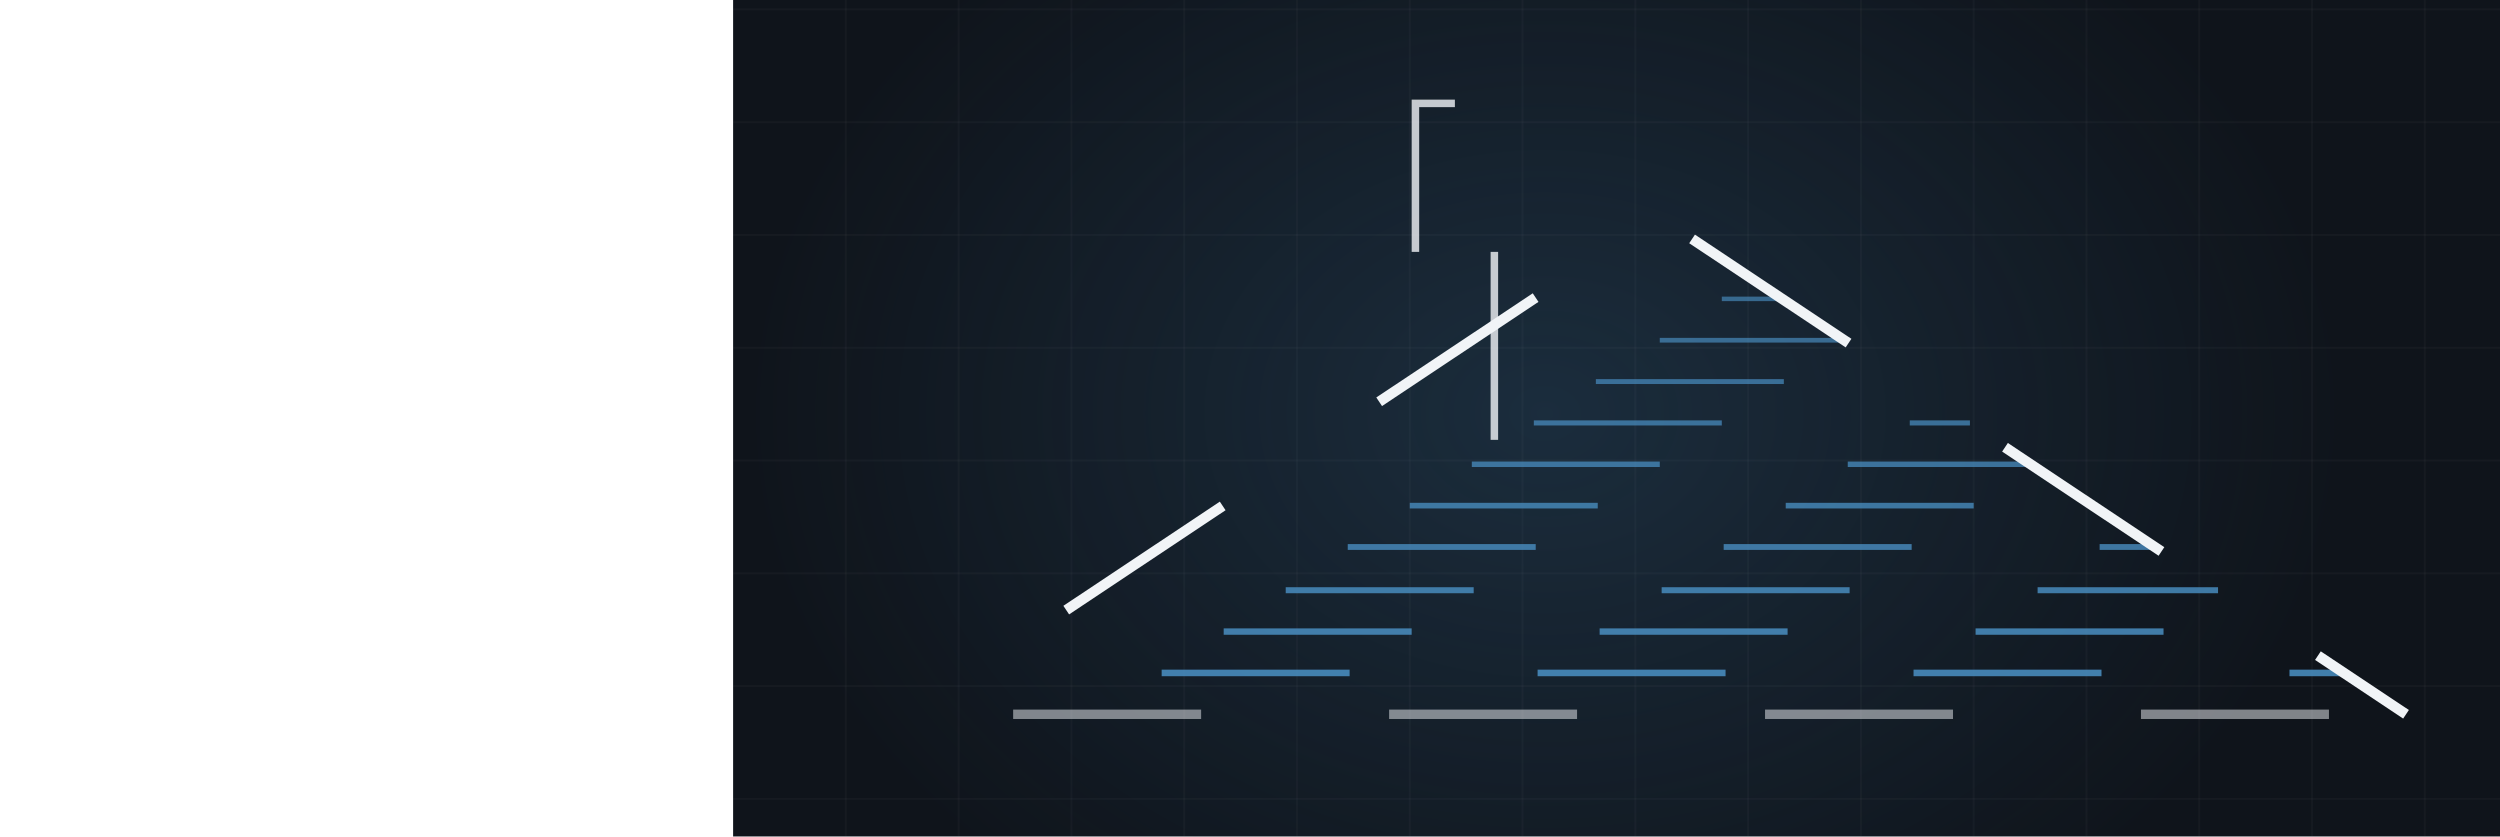
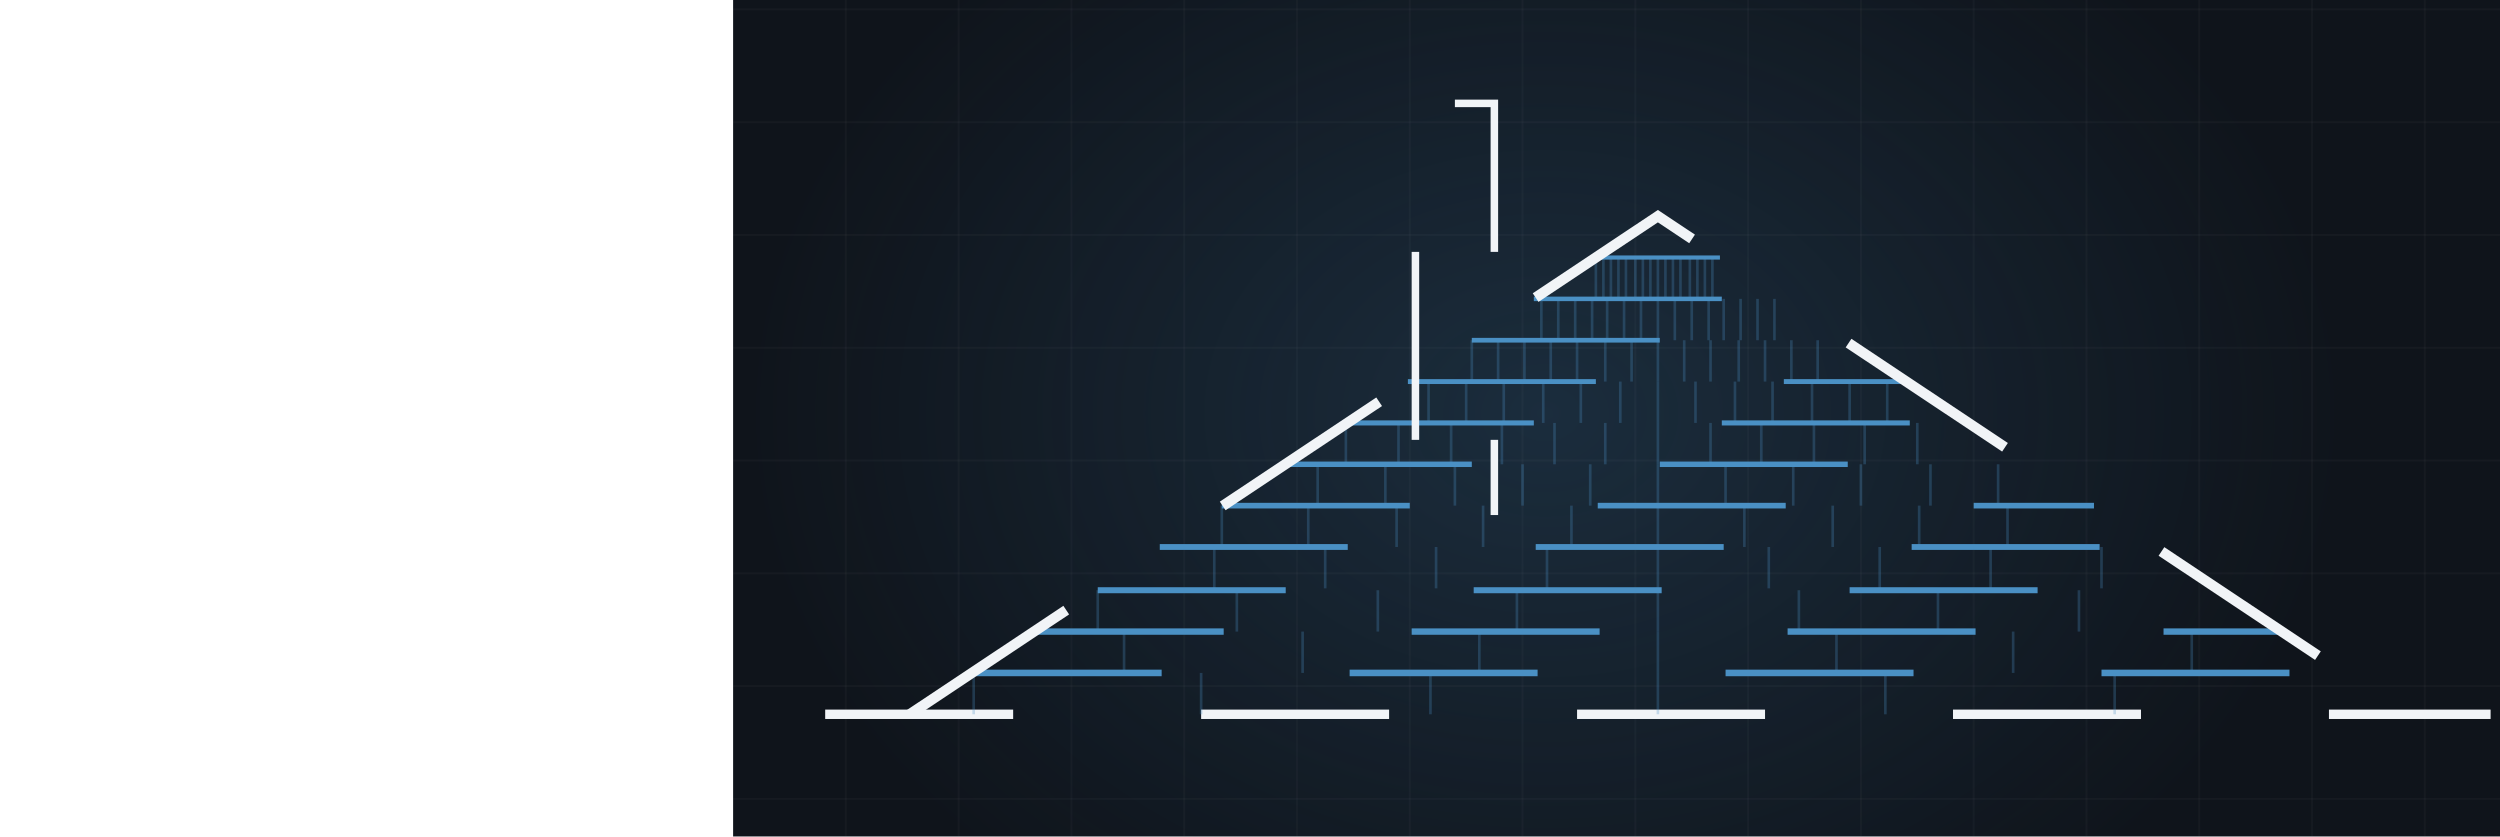
<svg xmlns="http://www.w3.org/2000/svg" viewBox="-390 235 1330 445" width="1330" height="445" preserveAspectRatio="xMidYMid slice" role="img" aria-label="gable roof with shingle courses">
  <defs>
    <radialGradient id="glow">
      <stop offset="0%" stop-color="#4a90c4" stop-opacity=".20" />
      <stop offset="100%" stop-color="#4a90c4" stop-opacity="0" />
    </radialGradient>
  </defs>
-   <style>.dw{stroke-dasharray:100;stroke-dashoffset:100;animation:dw 12.69s ease-in-out infinite}@keyframes dw{0%{stroke-dashoffset:100}24%{stroke-dashoffset:0}84%{stroke-dashoffset:0;opacity:1}95%{stroke-dashoffset:0;opacity:0}100%{stroke-dashoffset:100;opacity:0}}.tab{opacity:0;animation:tb 12.69s ease-in-out infinite}@keyframes tb{0%,18%{opacity:0}34%{opacity:.28}84%{opacity:.28}95%,100%{opacity:0}}@media (prefers-reduced-motion: reduce){*{animation:none!important}.dw{stroke-dashoffset:0!important}[class]{opacity:1!important}}</style>
+   <style>.dw{stroke-dasharray:100;stroke-dashoffset:100;animation:dw 12.69s ease-in-out infinite}@keyframes dw{0%{stroke-dashoffset:100}24%{stroke-dashoffset:0}84%{stroke-dashoffset:0;opacity:1}95%{stroke-dashoffset:0;opacity:0}100%{stroke-dashoffset:100;opacity:0}}.tab{opacity:0;animation:tb 12.69s ease-in-out infinite}@keyframes tb{0%,18%{opacity:0}34%{opacity:.28}84%{opacity:.28}95%,100%{opacity:0}}@media (prefers-reduced-motion: reduce){*{animation:none!important}.dw{stroke-dashoffset:0!important}[class]{opacity:1!important}}/*rest-state*/.dw{stroke-dashoffset:0;opacity:1}.tab{opacity:0.28}</style>
  <rect width="1200" height="900" fill="#0f141b" />
  <line x1="0" y1="0" x2="0" y2="900" stroke="#f1f4f7" stroke-width="1" opacity=".028" />
  <line x1="60" y1="0" x2="60" y2="900" stroke="#f1f4f7" stroke-width="1" opacity=".028" />
  <line x1="120" y1="0" x2="120" y2="900" stroke="#f1f4f7" stroke-width="1" opacity=".028" />
  <line x1="180" y1="0" x2="180" y2="900" stroke="#f1f4f7" stroke-width="1" opacity=".028" />
  <line x1="240" y1="0" x2="240" y2="900" stroke="#f1f4f7" stroke-width="1" opacity=".028" />
  <line x1="300" y1="0" x2="300" y2="900" stroke="#f1f4f7" stroke-width="1" opacity=".028" />
  <line x1="360" y1="0" x2="360" y2="900" stroke="#f1f4f7" stroke-width="1" opacity=".028" />
  <line x1="420" y1="0" x2="420" y2="900" stroke="#f1f4f7" stroke-width="1" opacity=".028" />
  <line x1="480" y1="0" x2="480" y2="900" stroke="#f1f4f7" stroke-width="1" opacity=".028" />
  <line x1="540" y1="0" x2="540" y2="900" stroke="#f1f4f7" stroke-width="1" opacity=".028" />
  <line x1="600" y1="0" x2="600" y2="900" stroke="#f1f4f7" stroke-width="1" opacity=".028" />
  <line x1="660" y1="0" x2="660" y2="900" stroke="#f1f4f7" stroke-width="1" opacity=".028" />
  <line x1="720" y1="0" x2="720" y2="900" stroke="#f1f4f7" stroke-width="1" opacity=".028" />
  <line x1="780" y1="0" x2="780" y2="900" stroke="#f1f4f7" stroke-width="1" opacity=".028" />
  <line x1="840" y1="0" x2="840" y2="900" stroke="#f1f4f7" stroke-width="1" opacity=".028" />
  <line x1="900" y1="0" x2="900" y2="900" stroke="#f1f4f7" stroke-width="1" opacity=".028" />
  <line x1="960" y1="0" x2="960" y2="900" stroke="#f1f4f7" stroke-width="1" opacity=".028" />
  <line x1="1020" y1="0" x2="1020" y2="900" stroke="#f1f4f7" stroke-width="1" opacity=".028" />
  <line x1="1080" y1="0" x2="1080" y2="900" stroke="#f1f4f7" stroke-width="1" opacity=".028" />
  <line x1="1140" y1="0" x2="1140" y2="900" stroke="#f1f4f7" stroke-width="1" opacity=".028" />
  <line x1="1200" y1="0" x2="1200" y2="900" stroke="#f1f4f7" stroke-width="1" opacity=".028" />
  <line x1="0" y1="0" x2="1200" y2="0" stroke="#f1f4f7" stroke-width="1" opacity=".028" />
  <line x1="0" y1="60" x2="1200" y2="60" stroke="#f1f4f7" stroke-width="1" opacity=".028" />
  <line x1="0" y1="120" x2="1200" y2="120" stroke="#f1f4f7" stroke-width="1" opacity=".028" />
  <line x1="0" y1="180" x2="1200" y2="180" stroke="#f1f4f7" stroke-width="1" opacity=".028" />
  <line x1="0" y1="240" x2="1200" y2="240" stroke="#f1f4f7" stroke-width="1" opacity=".028" />
  <line x1="0" y1="300" x2="1200" y2="300" stroke="#f1f4f7" stroke-width="1" opacity=".028" />
  <line x1="0" y1="360" x2="1200" y2="360" stroke="#f1f4f7" stroke-width="1" opacity=".028" />
  <line x1="0" y1="420" x2="1200" y2="420" stroke="#f1f4f7" stroke-width="1" opacity=".028" />
  <line x1="0" y1="480" x2="1200" y2="480" stroke="#f1f4f7" stroke-width="1" opacity=".028" />
  <line x1="0" y1="540" x2="1200" y2="540" stroke="#f1f4f7" stroke-width="1" opacity=".028" />
  <line x1="0" y1="600" x2="1200" y2="600" stroke="#f1f4f7" stroke-width="1" opacity=".028" />
  <line x1="0" y1="660" x2="1200" y2="660" stroke="#f1f4f7" stroke-width="1" opacity=".028" />
  <line x1="0" y1="720" x2="1200" y2="720" stroke="#f1f4f7" stroke-width="1" opacity=".028" />
  <line x1="0" y1="780" x2="1200" y2="780" stroke="#f1f4f7" stroke-width="1" opacity=".028" />
  <line x1="0" y1="840" x2="1200" y2="840" stroke="#f1f4f7" stroke-width="1" opacity=".028" />
  <line x1="0" y1="900" x2="1200" y2="900" stroke="#f1f4f7" stroke-width="1" opacity=".028" />
  <ellipse cx="432" cy="455" rx="430" ry="330" fill="url(#glow)" />
  <path class="dw" d="M49,615 L935,615" pathLength="100" stroke="#f1f4f7" stroke-width="5" fill="none" opacity=".5" style="animation-delay:0s" />
  <path class="dw" d="M128,593 L856,593" pathLength="100" stroke="#4a90c4" stroke-width="3.5" fill="none" opacity="0.85" style="animation-delay:0.50s" />
  <line class="tab" x1="128" y1="593" x2="128" y2="615" stroke="#4a90c4" stroke-width="1.4" opacity=".28" style="animation-delay:0.70s" />
  <line class="tab" x1="249" y1="593" x2="249" y2="615" stroke="#4a90c4" stroke-width="1.4" opacity=".28" style="animation-delay:0.70s" />
  <line class="tab" x1="371" y1="593" x2="371" y2="615" stroke="#4a90c4" stroke-width="1.4" opacity=".28" style="animation-delay:0.70s" />
  <line class="tab" x1="492" y1="593" x2="492" y2="615" stroke="#4a90c4" stroke-width="1.4" opacity=".28" style="animation-delay:0.70s" />
  <line class="tab" x1="613" y1="593" x2="613" y2="615" stroke="#4a90c4" stroke-width="1.4" opacity=".28" style="animation-delay:0.70s" />
  <line class="tab" x1="735" y1="593" x2="735" y2="615" stroke="#4a90c4" stroke-width="1.4" opacity=".28" style="animation-delay:0.70s" />
  <path class="dw" d="M161,571 L823,571" pathLength="100" stroke="#4a90c4" stroke-width="3.4" fill="none" opacity="0.83" style="animation-delay:0.81s" />
  <line class="tab" x1="208" y1="571" x2="208" y2="593" stroke="#4a90c4" stroke-width="1.4" opacity=".28" style="animation-delay:1.01s" />
  <line class="tab" x1="303" y1="571" x2="303" y2="593" stroke="#4a90c4" stroke-width="1.4" opacity=".28" style="animation-delay:1.01s" />
  <line class="tab" x1="397" y1="571" x2="397" y2="593" stroke="#4a90c4" stroke-width="1.4" opacity=".28" style="animation-delay:1.01s" />
  <line class="tab" x1="492" y1="571" x2="492" y2="593" stroke="#4a90c4" stroke-width="1.4" opacity=".28" style="animation-delay:1.01s" />
  <line class="tab" x1="587" y1="571" x2="587" y2="593" stroke="#4a90c4" stroke-width="1.4" opacity=".28" style="animation-delay:1.01s" />
  <line class="tab" x1="681" y1="571" x2="681" y2="593" stroke="#4a90c4" stroke-width="1.4" opacity=".28" style="animation-delay:1.01s" />
  <line class="tab" x1="776" y1="571" x2="776" y2="593" stroke="#4a90c4" stroke-width="1.4" opacity=".28" style="animation-delay:1.01s" />
  <path class="dw" d="M194,549 L790,549" pathLength="100" stroke="#4a90c4" stroke-width="3.2" fill="none" opacity="0.81" style="animation-delay:1.12s" />
  <line class="tab" x1="194" y1="549" x2="194" y2="571" stroke="#4a90c4" stroke-width="1.4" opacity=".28" style="animation-delay:1.32s" />
  <line class="tab" x1="268" y1="549" x2="268" y2="571" stroke="#4a90c4" stroke-width="1.4" opacity=".28" style="animation-delay:1.32s" />
  <line class="tab" x1="343" y1="549" x2="343" y2="571" stroke="#4a90c4" stroke-width="1.4" opacity=".28" style="animation-delay:1.32s" />
  <line class="tab" x1="417" y1="549" x2="417" y2="571" stroke="#4a90c4" stroke-width="1.4" opacity=".28" style="animation-delay:1.32s" />
  <line class="tab" x1="492" y1="549" x2="492" y2="571" stroke="#4a90c4" stroke-width="1.4" opacity=".28" style="animation-delay:1.32s" />
  <line class="tab" x1="567" y1="549" x2="567" y2="571" stroke="#4a90c4" stroke-width="1.4" opacity=".28" style="animation-delay:1.32s" />
  <line class="tab" x1="641" y1="549" x2="641" y2="571" stroke="#4a90c4" stroke-width="1.4" opacity=".28" style="animation-delay:1.32s" />
  <line class="tab" x1="716" y1="549" x2="716" y2="571" stroke="#4a90c4" stroke-width="1.4" opacity=".28" style="animation-delay:1.32s" />
  <path class="dw" d="M227,526 L757,526" pathLength="100" stroke="#4a90c4" stroke-width="3.1" fill="none" opacity="0.78" style="animation-delay:1.43s" />
  <line class="tab" x1="256" y1="526" x2="256" y2="548" stroke="#4a90c4" stroke-width="1.4" opacity=".28" style="animation-delay:1.63s" />
  <line class="tab" x1="315" y1="526" x2="315" y2="548" stroke="#4a90c4" stroke-width="1.4" opacity=".28" style="animation-delay:1.63s" />
  <line class="tab" x1="374" y1="526" x2="374" y2="548" stroke="#4a90c4" stroke-width="1.4" opacity=".28" style="animation-delay:1.63s" />
  <line class="tab" x1="433" y1="526" x2="433" y2="548" stroke="#4a90c4" stroke-width="1.4" opacity=".28" style="animation-delay:1.63s" />
  <line class="tab" x1="492" y1="526" x2="492" y2="548" stroke="#4a90c4" stroke-width="1.4" opacity=".28" style="animation-delay:1.63s" />
  <line class="tab" x1="551" y1="526" x2="551" y2="548" stroke="#4a90c4" stroke-width="1.4" opacity=".28" style="animation-delay:1.63s" />
  <line class="tab" x1="610" y1="526" x2="610" y2="548" stroke="#4a90c4" stroke-width="1.4" opacity=".28" style="animation-delay:1.63s" />
  <line class="tab" x1="669" y1="526" x2="669" y2="548" stroke="#4a90c4" stroke-width="1.4" opacity=".28" style="animation-delay:1.63s" />
  <line class="tab" x1="728" y1="526" x2="728" y2="548" stroke="#4a90c4" stroke-width="1.4" opacity=".28" style="animation-delay:1.63s" />
  <path class="dw" d="M260,504 L724,504" pathLength="100" stroke="#4a90c4" stroke-width="3.0" fill="none" opacity="0.76" style="animation-delay:1.74s" />
  <line class="tab" x1="260" y1="504" x2="260" y2="526" stroke="#4a90c4" stroke-width="1.4" opacity=".28" style="animation-delay:1.94s" />
  <line class="tab" x1="306" y1="504" x2="306" y2="526" stroke="#4a90c4" stroke-width="1.4" opacity=".28" style="animation-delay:1.94s" />
  <line class="tab" x1="353" y1="504" x2="353" y2="526" stroke="#4a90c4" stroke-width="1.4" opacity=".28" style="animation-delay:1.94s" />
  <line class="tab" x1="399" y1="504" x2="399" y2="526" stroke="#4a90c4" stroke-width="1.4" opacity=".28" style="animation-delay:1.94s" />
  <line class="tab" x1="446" y1="504" x2="446" y2="526" stroke="#4a90c4" stroke-width="1.4" opacity=".28" style="animation-delay:1.94s" />
  <line class="tab" x1="492" y1="504" x2="492" y2="526" stroke="#4a90c4" stroke-width="1.4" opacity=".28" style="animation-delay:1.94s" />
  <line class="tab" x1="538" y1="504" x2="538" y2="526" stroke="#4a90c4" stroke-width="1.4" opacity=".28" style="animation-delay:1.94s" />
  <line class="tab" x1="585" y1="504" x2="585" y2="526" stroke="#4a90c4" stroke-width="1.4" opacity=".28" style="animation-delay:1.94s" />
  <line class="tab" x1="631" y1="504" x2="631" y2="526" stroke="#4a90c4" stroke-width="1.4" opacity=".28" style="animation-delay:1.94s" />
  <line class="tab" x1="678" y1="504" x2="678" y2="526" stroke="#4a90c4" stroke-width="1.4" opacity=".28" style="animation-delay:1.94s" />
  <path class="dw" d="M293,482 L691,482" pathLength="100" stroke="#4a90c4" stroke-width="2.9" fill="none" opacity="0.73" style="animation-delay:2.04s" />
  <line class="tab" x1="311" y1="482" x2="311" y2="504" stroke="#4a90c4" stroke-width="1.4" opacity=".28" style="animation-delay:2.25s" />
  <line class="tab" x1="347" y1="482" x2="347" y2="504" stroke="#4a90c4" stroke-width="1.4" opacity=".28" style="animation-delay:2.25s" />
  <line class="tab" x1="384" y1="482" x2="384" y2="504" stroke="#4a90c4" stroke-width="1.4" opacity=".28" style="animation-delay:2.25s" />
  <line class="tab" x1="420" y1="482" x2="420" y2="504" stroke="#4a90c4" stroke-width="1.4" opacity=".28" style="animation-delay:2.25s" />
  <line class="tab" x1="456" y1="482" x2="456" y2="504" stroke="#4a90c4" stroke-width="1.4" opacity=".28" style="animation-delay:2.25s" />
  <line class="tab" x1="492" y1="482" x2="492" y2="504" stroke="#4a90c4" stroke-width="1.4" opacity=".28" style="animation-delay:2.25s" />
  <line class="tab" x1="528" y1="482" x2="528" y2="504" stroke="#4a90c4" stroke-width="1.4" opacity=".28" style="animation-delay:2.25s" />
  <line class="tab" x1="564" y1="482" x2="564" y2="504" stroke="#4a90c4" stroke-width="1.4" opacity=".28" style="animation-delay:2.25s" />
  <line class="tab" x1="600" y1="482" x2="600" y2="504" stroke="#4a90c4" stroke-width="1.4" opacity=".28" style="animation-delay:2.25s" />
  <line class="tab" x1="637" y1="482" x2="637" y2="504" stroke="#4a90c4" stroke-width="1.4" opacity=".28" style="animation-delay:2.25s" />
  <line class="tab" x1="673" y1="482" x2="673" y2="504" stroke="#4a90c4" stroke-width="1.4" opacity=".28" style="animation-delay:2.25s" />
  <path class="dw" d="M326,460 L658,460" pathLength="100" stroke="#4a90c4" stroke-width="2.7" fill="none" opacity="0.70" style="animation-delay:2.35s" />
  <line class="tab" x1="326" y1="460" x2="326" y2="482" stroke="#4a90c4" stroke-width="1.4" opacity=".28" style="animation-delay:2.55s" />
  <line class="tab" x1="354" y1="460" x2="354" y2="482" stroke="#4a90c4" stroke-width="1.4" opacity=".28" style="animation-delay:2.55s" />
  <line class="tab" x1="382" y1="460" x2="382" y2="482" stroke="#4a90c4" stroke-width="1.4" opacity=".28" style="animation-delay:2.55s" />
  <line class="tab" x1="409" y1="460" x2="409" y2="482" stroke="#4a90c4" stroke-width="1.4" opacity=".28" style="animation-delay:2.55s" />
  <line class="tab" x1="437" y1="460" x2="437" y2="482" stroke="#4a90c4" stroke-width="1.4" opacity=".28" style="animation-delay:2.55s" />
  <line class="tab" x1="464" y1="460" x2="464" y2="482" stroke="#4a90c4" stroke-width="1.4" opacity=".28" style="animation-delay:2.55s" />
  <line class="tab" x1="492" y1="460" x2="492" y2="482" stroke="#4a90c4" stroke-width="1.4" opacity=".28" style="animation-delay:2.55s" />
  <line class="tab" x1="520" y1="460" x2="520" y2="482" stroke="#4a90c4" stroke-width="1.4" opacity=".28" style="animation-delay:2.55s" />
  <line class="tab" x1="547" y1="460" x2="547" y2="482" stroke="#4a90c4" stroke-width="1.4" opacity=".28" style="animation-delay:2.55s" />
  <line class="tab" x1="575" y1="460" x2="575" y2="482" stroke="#4a90c4" stroke-width="1.4" opacity=".28" style="animation-delay:2.55s" />
  <line class="tab" x1="602" y1="460" x2="602" y2="482" stroke="#4a90c4" stroke-width="1.4" opacity=".28" style="animation-delay:2.55s" />
  <line class="tab" x1="630" y1="460" x2="630" y2="482" stroke="#4a90c4" stroke-width="1.4" opacity=".28" style="animation-delay:2.55s" />
  <path class="dw" d="M359,438 L625,438" pathLength="100" stroke="#4a90c4" stroke-width="2.6" fill="none" opacity="0.68" style="animation-delay:2.66s" />
  <line class="tab" x1="370" y1="438" x2="370" y2="460" stroke="#4a90c4" stroke-width="1.4" opacity=".28" style="animation-delay:2.86s" />
  <line class="tab" x1="390" y1="438" x2="390" y2="460" stroke="#4a90c4" stroke-width="1.4" opacity=".28" style="animation-delay:2.86s" />
  <line class="tab" x1="410" y1="438" x2="410" y2="460" stroke="#4a90c4" stroke-width="1.4" opacity=".28" style="animation-delay:2.86s" />
  <line class="tab" x1="431" y1="438" x2="431" y2="460" stroke="#4a90c4" stroke-width="1.4" opacity=".28" style="animation-delay:2.86s" />
  <line class="tab" x1="451" y1="438" x2="451" y2="460" stroke="#4a90c4" stroke-width="1.4" opacity=".28" style="animation-delay:2.86s" />
  <line class="tab" x1="472" y1="438" x2="472" y2="460" stroke="#4a90c4" stroke-width="1.4" opacity=".28" style="animation-delay:2.86s" />
  <line class="tab" x1="492" y1="438" x2="492" y2="460" stroke="#4a90c4" stroke-width="1.4" opacity=".28" style="animation-delay:2.86s" />
  <line class="tab" x1="512" y1="438" x2="512" y2="460" stroke="#4a90c4" stroke-width="1.4" opacity=".28" style="animation-delay:2.86s" />
  <line class="tab" x1="533" y1="438" x2="533" y2="460" stroke="#4a90c4" stroke-width="1.4" opacity=".28" style="animation-delay:2.86s" />
  <line class="tab" x1="553" y1="438" x2="553" y2="460" stroke="#4a90c4" stroke-width="1.4" opacity=".28" style="animation-delay:2.86s" />
  <line class="tab" x1="574" y1="438" x2="574" y2="460" stroke="#4a90c4" stroke-width="1.4" opacity=".28" style="animation-delay:2.86s" />
  <line class="tab" x1="594" y1="438" x2="594" y2="460" stroke="#4a90c4" stroke-width="1.4" opacity=".28" style="animation-delay:2.86s" />
  <line class="tab" x1="614" y1="438" x2="614" y2="460" stroke="#4a90c4" stroke-width="1.4" opacity=".28" style="animation-delay:2.86s" />
  <path class="dw" d="M393,416 L591,416" pathLength="100" stroke="#4a90c4" stroke-width="2.5" fill="none" opacity="0.66" style="animation-delay:2.97s" />
  <line class="tab" x1="393" y1="416" x2="393" y2="438" stroke="#4a90c4" stroke-width="1.4" opacity=".28" style="animation-delay:3.17s" />
  <line class="tab" x1="407" y1="416" x2="407" y2="438" stroke="#4a90c4" stroke-width="1.4" opacity=".28" style="animation-delay:3.17s" />
  <line class="tab" x1="421" y1="416" x2="421" y2="438" stroke="#4a90c4" stroke-width="1.4" opacity=".28" style="animation-delay:3.17s" />
  <line class="tab" x1="435" y1="416" x2="435" y2="438" stroke="#4a90c4" stroke-width="1.4" opacity=".28" style="animation-delay:3.17s" />
  <line class="tab" x1="449" y1="416" x2="449" y2="438" stroke="#4a90c4" stroke-width="1.4" opacity=".28" style="animation-delay:3.17s" />
  <line class="tab" x1="464" y1="416" x2="464" y2="438" stroke="#4a90c4" stroke-width="1.4" opacity=".28" style="animation-delay:3.17s" />
  <line class="tab" x1="478" y1="416" x2="478" y2="438" stroke="#4a90c4" stroke-width="1.4" opacity=".28" style="animation-delay:3.17s" />
  <line class="tab" x1="492" y1="416" x2="492" y2="438" stroke="#4a90c4" stroke-width="1.4" opacity=".28" style="animation-delay:3.17s" />
  <line class="tab" x1="506" y1="416" x2="506" y2="438" stroke="#4a90c4" stroke-width="1.4" opacity=".28" style="animation-delay:3.17s" />
  <line class="tab" x1="520" y1="416" x2="520" y2="438" stroke="#4a90c4" stroke-width="1.4" opacity=".28" style="animation-delay:3.17s" />
  <line class="tab" x1="535" y1="416" x2="535" y2="438" stroke="#4a90c4" stroke-width="1.4" opacity=".28" style="animation-delay:3.17s" />
  <line class="tab" x1="549" y1="416" x2="549" y2="438" stroke="#4a90c4" stroke-width="1.4" opacity=".28" style="animation-delay:3.17s" />
  <line class="tab" x1="563" y1="416" x2="563" y2="438" stroke="#4a90c4" stroke-width="1.4" opacity=".28" style="animation-delay:3.17s" />
  <line class="tab" x1="577" y1="416" x2="577" y2="438" stroke="#4a90c4" stroke-width="1.4" opacity=".28" style="animation-delay:3.17s" />
  <path class="dw" d="M426,394 L558,394" pathLength="100" stroke="#4a90c4" stroke-width="2.4" fill="none" opacity="0.63" style="animation-delay:3.28s" />
  <line class="tab" x1="430" y1="394" x2="430" y2="416" stroke="#4a90c4" stroke-width="1.4" opacity=".28" style="animation-delay:3.48s" />
  <line class="tab" x1="439" y1="394" x2="439" y2="416" stroke="#4a90c4" stroke-width="1.4" opacity=".28" style="animation-delay:3.48s" />
  <line class="tab" x1="448" y1="394" x2="448" y2="416" stroke="#4a90c4" stroke-width="1.4" opacity=".28" style="animation-delay:3.48s" />
  <line class="tab" x1="457" y1="394" x2="457" y2="416" stroke="#4a90c4" stroke-width="1.4" opacity=".28" style="animation-delay:3.48s" />
  <line class="tab" x1="465" y1="394" x2="465" y2="416" stroke="#4a90c4" stroke-width="1.4" opacity=".28" style="animation-delay:3.48s" />
  <line class="tab" x1="474" y1="394" x2="474" y2="416" stroke="#4a90c4" stroke-width="1.4" opacity=".28" style="animation-delay:3.48s" />
  <line class="tab" x1="483" y1="394" x2="483" y2="416" stroke="#4a90c4" stroke-width="1.4" opacity=".28" style="animation-delay:3.48s" />
  <line class="tab" x1="492" y1="394" x2="492" y2="416" stroke="#4a90c4" stroke-width="1.4" opacity=".28" style="animation-delay:3.48s" />
  <line class="tab" x1="501" y1="394" x2="501" y2="416" stroke="#4a90c4" stroke-width="1.4" opacity=".28" style="animation-delay:3.48s" />
  <line class="tab" x1="510" y1="394" x2="510" y2="416" stroke="#4a90c4" stroke-width="1.4" opacity=".28" style="animation-delay:3.48s" />
  <line class="tab" x1="519" y1="394" x2="519" y2="416" stroke="#4a90c4" stroke-width="1.4" opacity=".28" style="animation-delay:3.48s" />
  <line class="tab" x1="527" y1="394" x2="527" y2="416" stroke="#4a90c4" stroke-width="1.4" opacity=".28" style="animation-delay:3.48s" />
  <line class="tab" x1="536" y1="394" x2="536" y2="416" stroke="#4a90c4" stroke-width="1.4" opacity=".28" style="animation-delay:3.48s" />
  <line class="tab" x1="545" y1="394" x2="545" y2="416" stroke="#4a90c4" stroke-width="1.4" opacity=".28" style="animation-delay:3.48s" />
  <line class="tab" x1="554" y1="394" x2="554" y2="416" stroke="#4a90c4" stroke-width="1.4" opacity=".28" style="animation-delay:3.48s" />
  <path class="dw" d="M459,372 L525,372" pathLength="100" stroke="#4a90c4" stroke-width="2.2" fill="none" opacity="0.60" style="animation-delay:3.59s" />
  <line class="tab" x1="459" y1="372" x2="459" y2="394" stroke="#4a90c4" stroke-width="1.4" opacity=".28" style="animation-delay:3.79s" />
  <line class="tab" x1="463" y1="372" x2="463" y2="394" stroke="#4a90c4" stroke-width="1.4" opacity=".28" style="animation-delay:3.79s" />
  <line class="tab" x1="467" y1="372" x2="467" y2="394" stroke="#4a90c4" stroke-width="1.4" opacity=".28" style="animation-delay:3.79s" />
  <line class="tab" x1="471" y1="372" x2="471" y2="394" stroke="#4a90c4" stroke-width="1.4" opacity=".28" style="animation-delay:3.79s" />
  <line class="tab" x1="475" y1="372" x2="475" y2="394" stroke="#4a90c4" stroke-width="1.4" opacity=".28" style="animation-delay:3.79s" />
  <line class="tab" x1="480" y1="372" x2="480" y2="394" stroke="#4a90c4" stroke-width="1.4" opacity=".28" style="animation-delay:3.79s" />
  <line class="tab" x1="484" y1="372" x2="484" y2="394" stroke="#4a90c4" stroke-width="1.4" opacity=".28" style="animation-delay:3.79s" />
  <line class="tab" x1="488" y1="372" x2="488" y2="394" stroke="#4a90c4" stroke-width="1.4" opacity=".28" style="animation-delay:3.79s" />
  <line class="tab" x1="492" y1="372" x2="492" y2="394" stroke="#4a90c4" stroke-width="1.4" opacity=".28" style="animation-delay:3.79s" />
  <line class="tab" x1="496" y1="372" x2="496" y2="394" stroke="#4a90c4" stroke-width="1.4" opacity=".28" style="animation-delay:3.79s" />
  <line class="tab" x1="500" y1="372" x2="500" y2="394" stroke="#4a90c4" stroke-width="1.4" opacity=".28" style="animation-delay:3.79s" />
  <line class="tab" x1="504" y1="372" x2="504" y2="394" stroke="#4a90c4" stroke-width="1.4" opacity=".28" style="animation-delay:3.79s" />
  <line class="tab" x1="509" y1="372" x2="509" y2="394" stroke="#4a90c4" stroke-width="1.4" opacity=".28" style="animation-delay:3.79s" />
  <line class="tab" x1="513" y1="372" x2="513" y2="394" stroke="#4a90c4" stroke-width="1.4" opacity=".28" style="animation-delay:3.79s" />
  <line class="tab" x1="517" y1="372" x2="517" y2="394" stroke="#4a90c4" stroke-width="1.4" opacity=".28" style="animation-delay:3.79s" />
  <line class="tab" x1="521" y1="372" x2="521" y2="394" stroke="#4a90c4" stroke-width="1.4" opacity=".28" style="animation-delay:3.79s" />
  <path class="dw" d="M94,615 L492,350 L890,615" pathLength="100" stroke="#f1f4f7" stroke-width="5.5" fill="none" style="animation-delay:0.20s" />
  <path class="dw" d="M363,469 L363,290 L405,290 L405,509" pathLength="100" stroke="#f1f4f7" stroke-width="4" fill="none" opacity=".8" style="animation-delay:2.6s" />
</svg>
